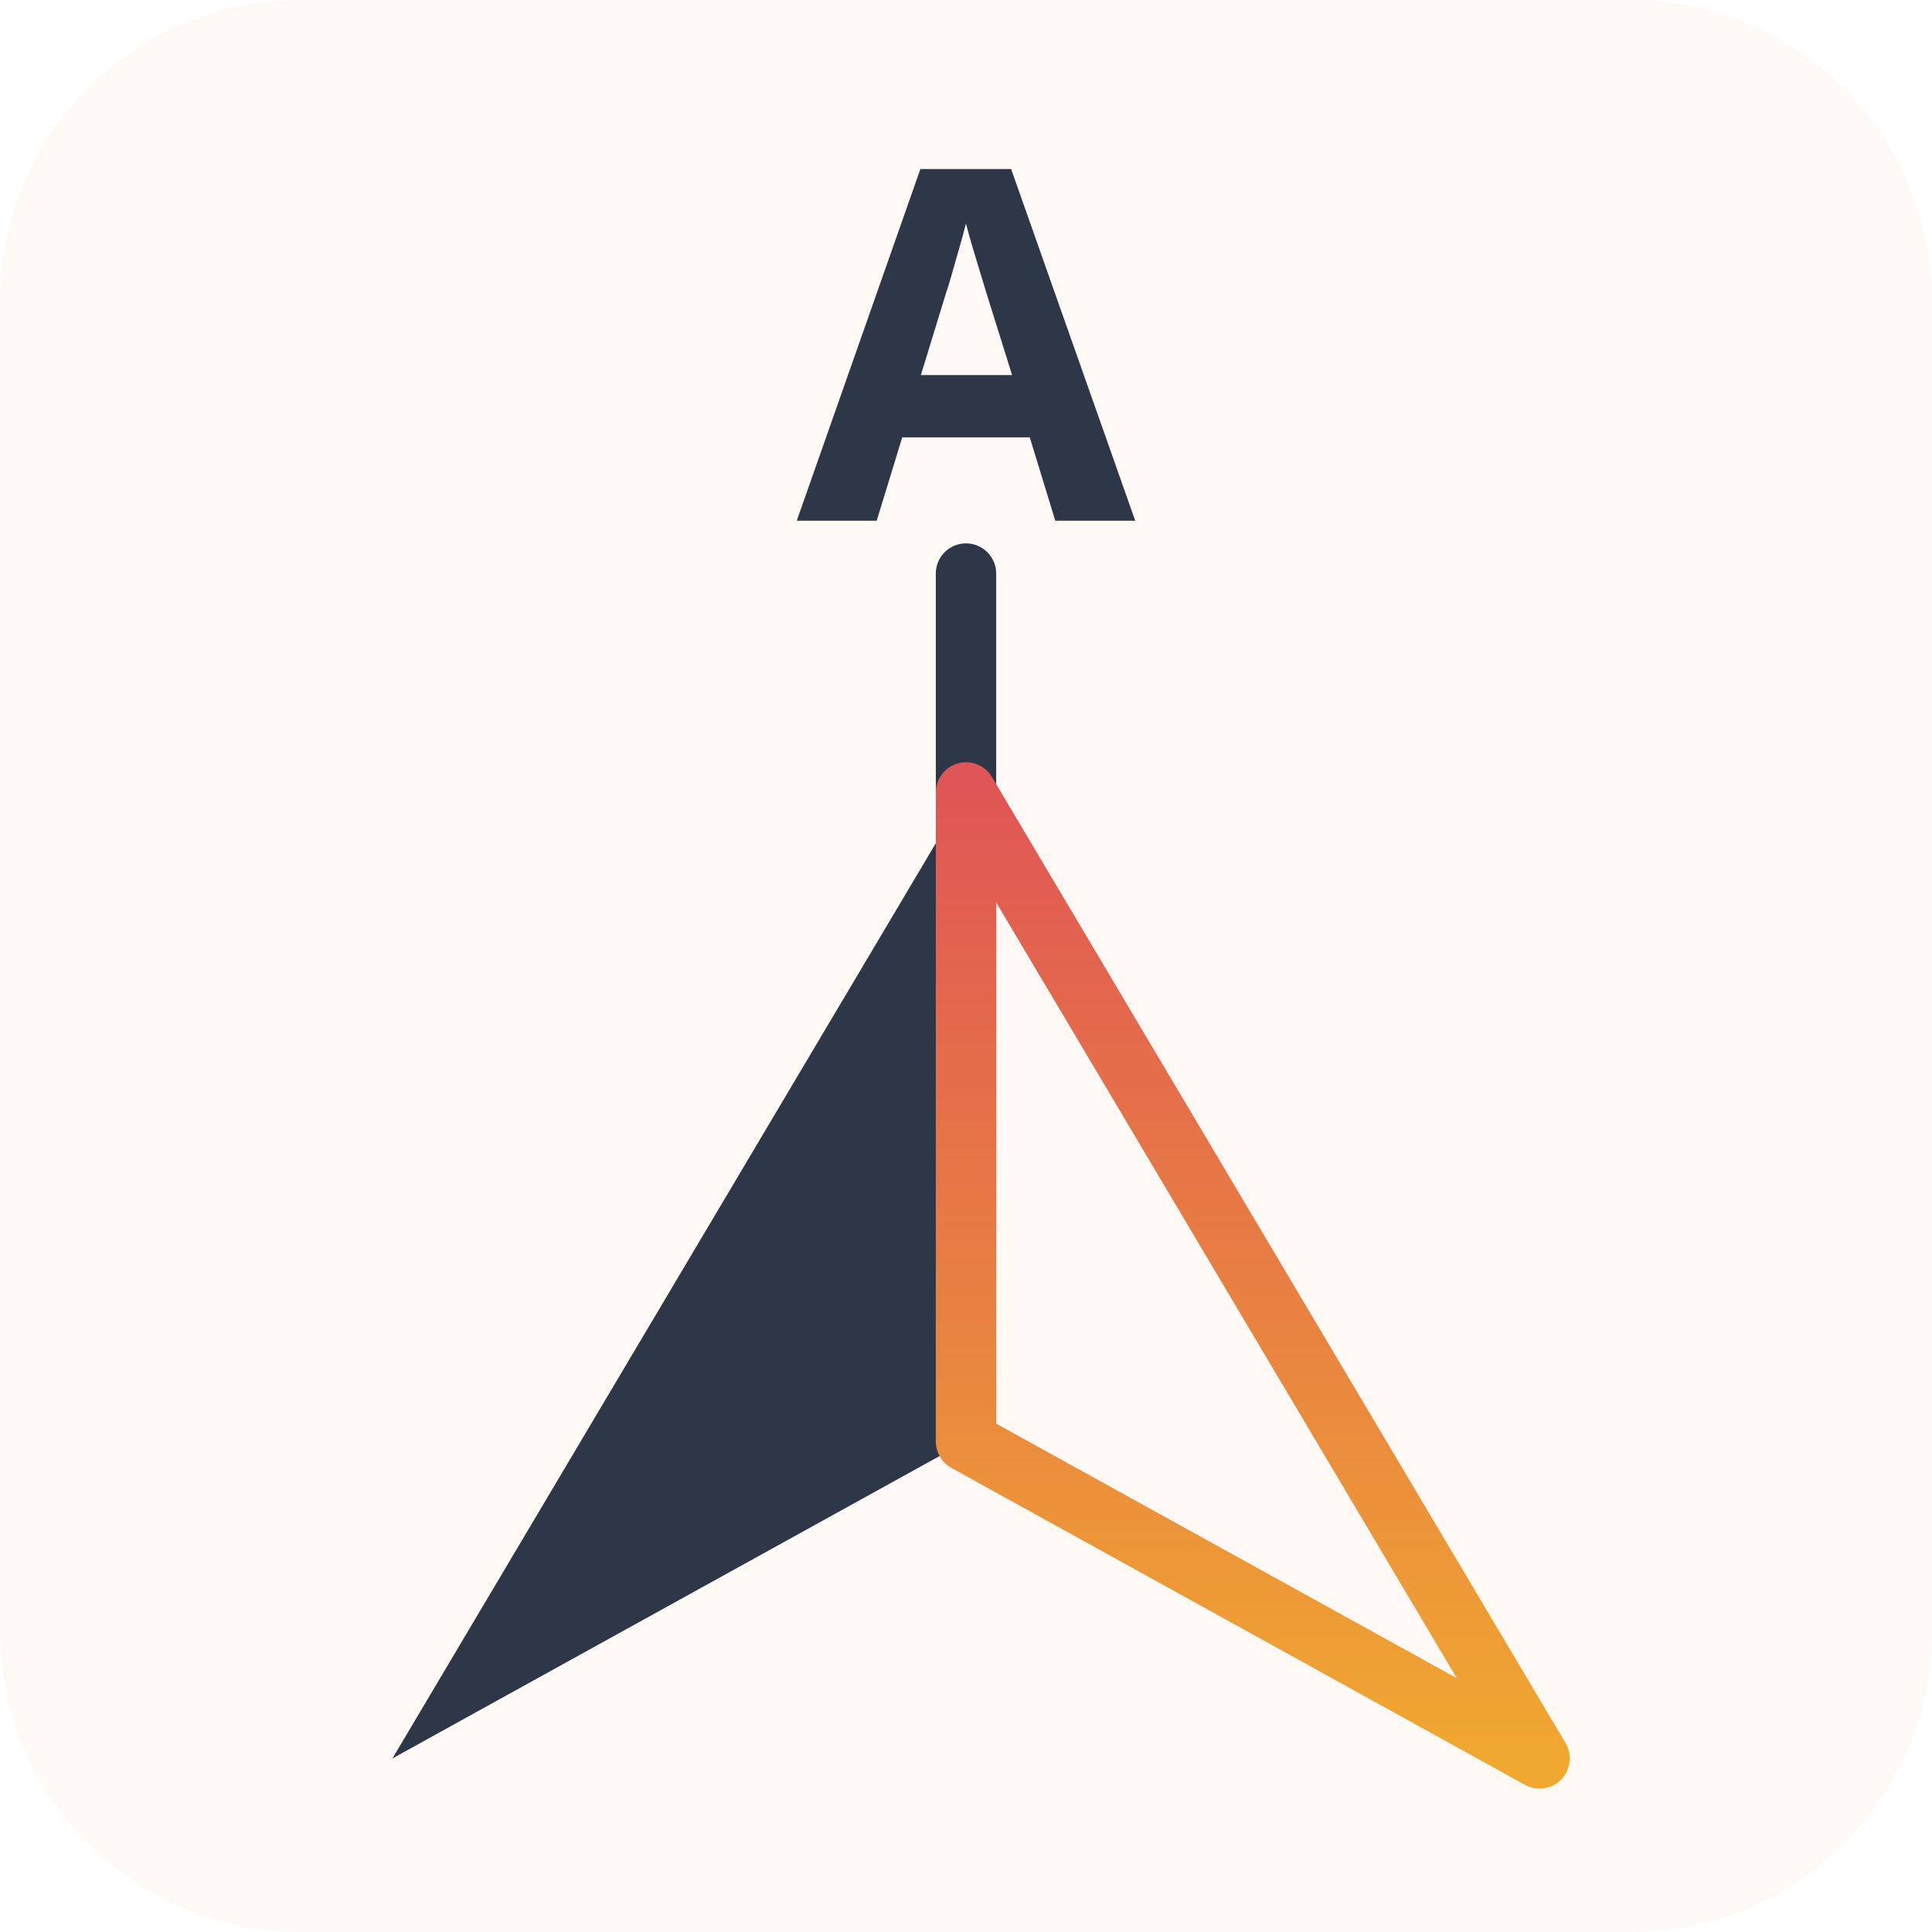
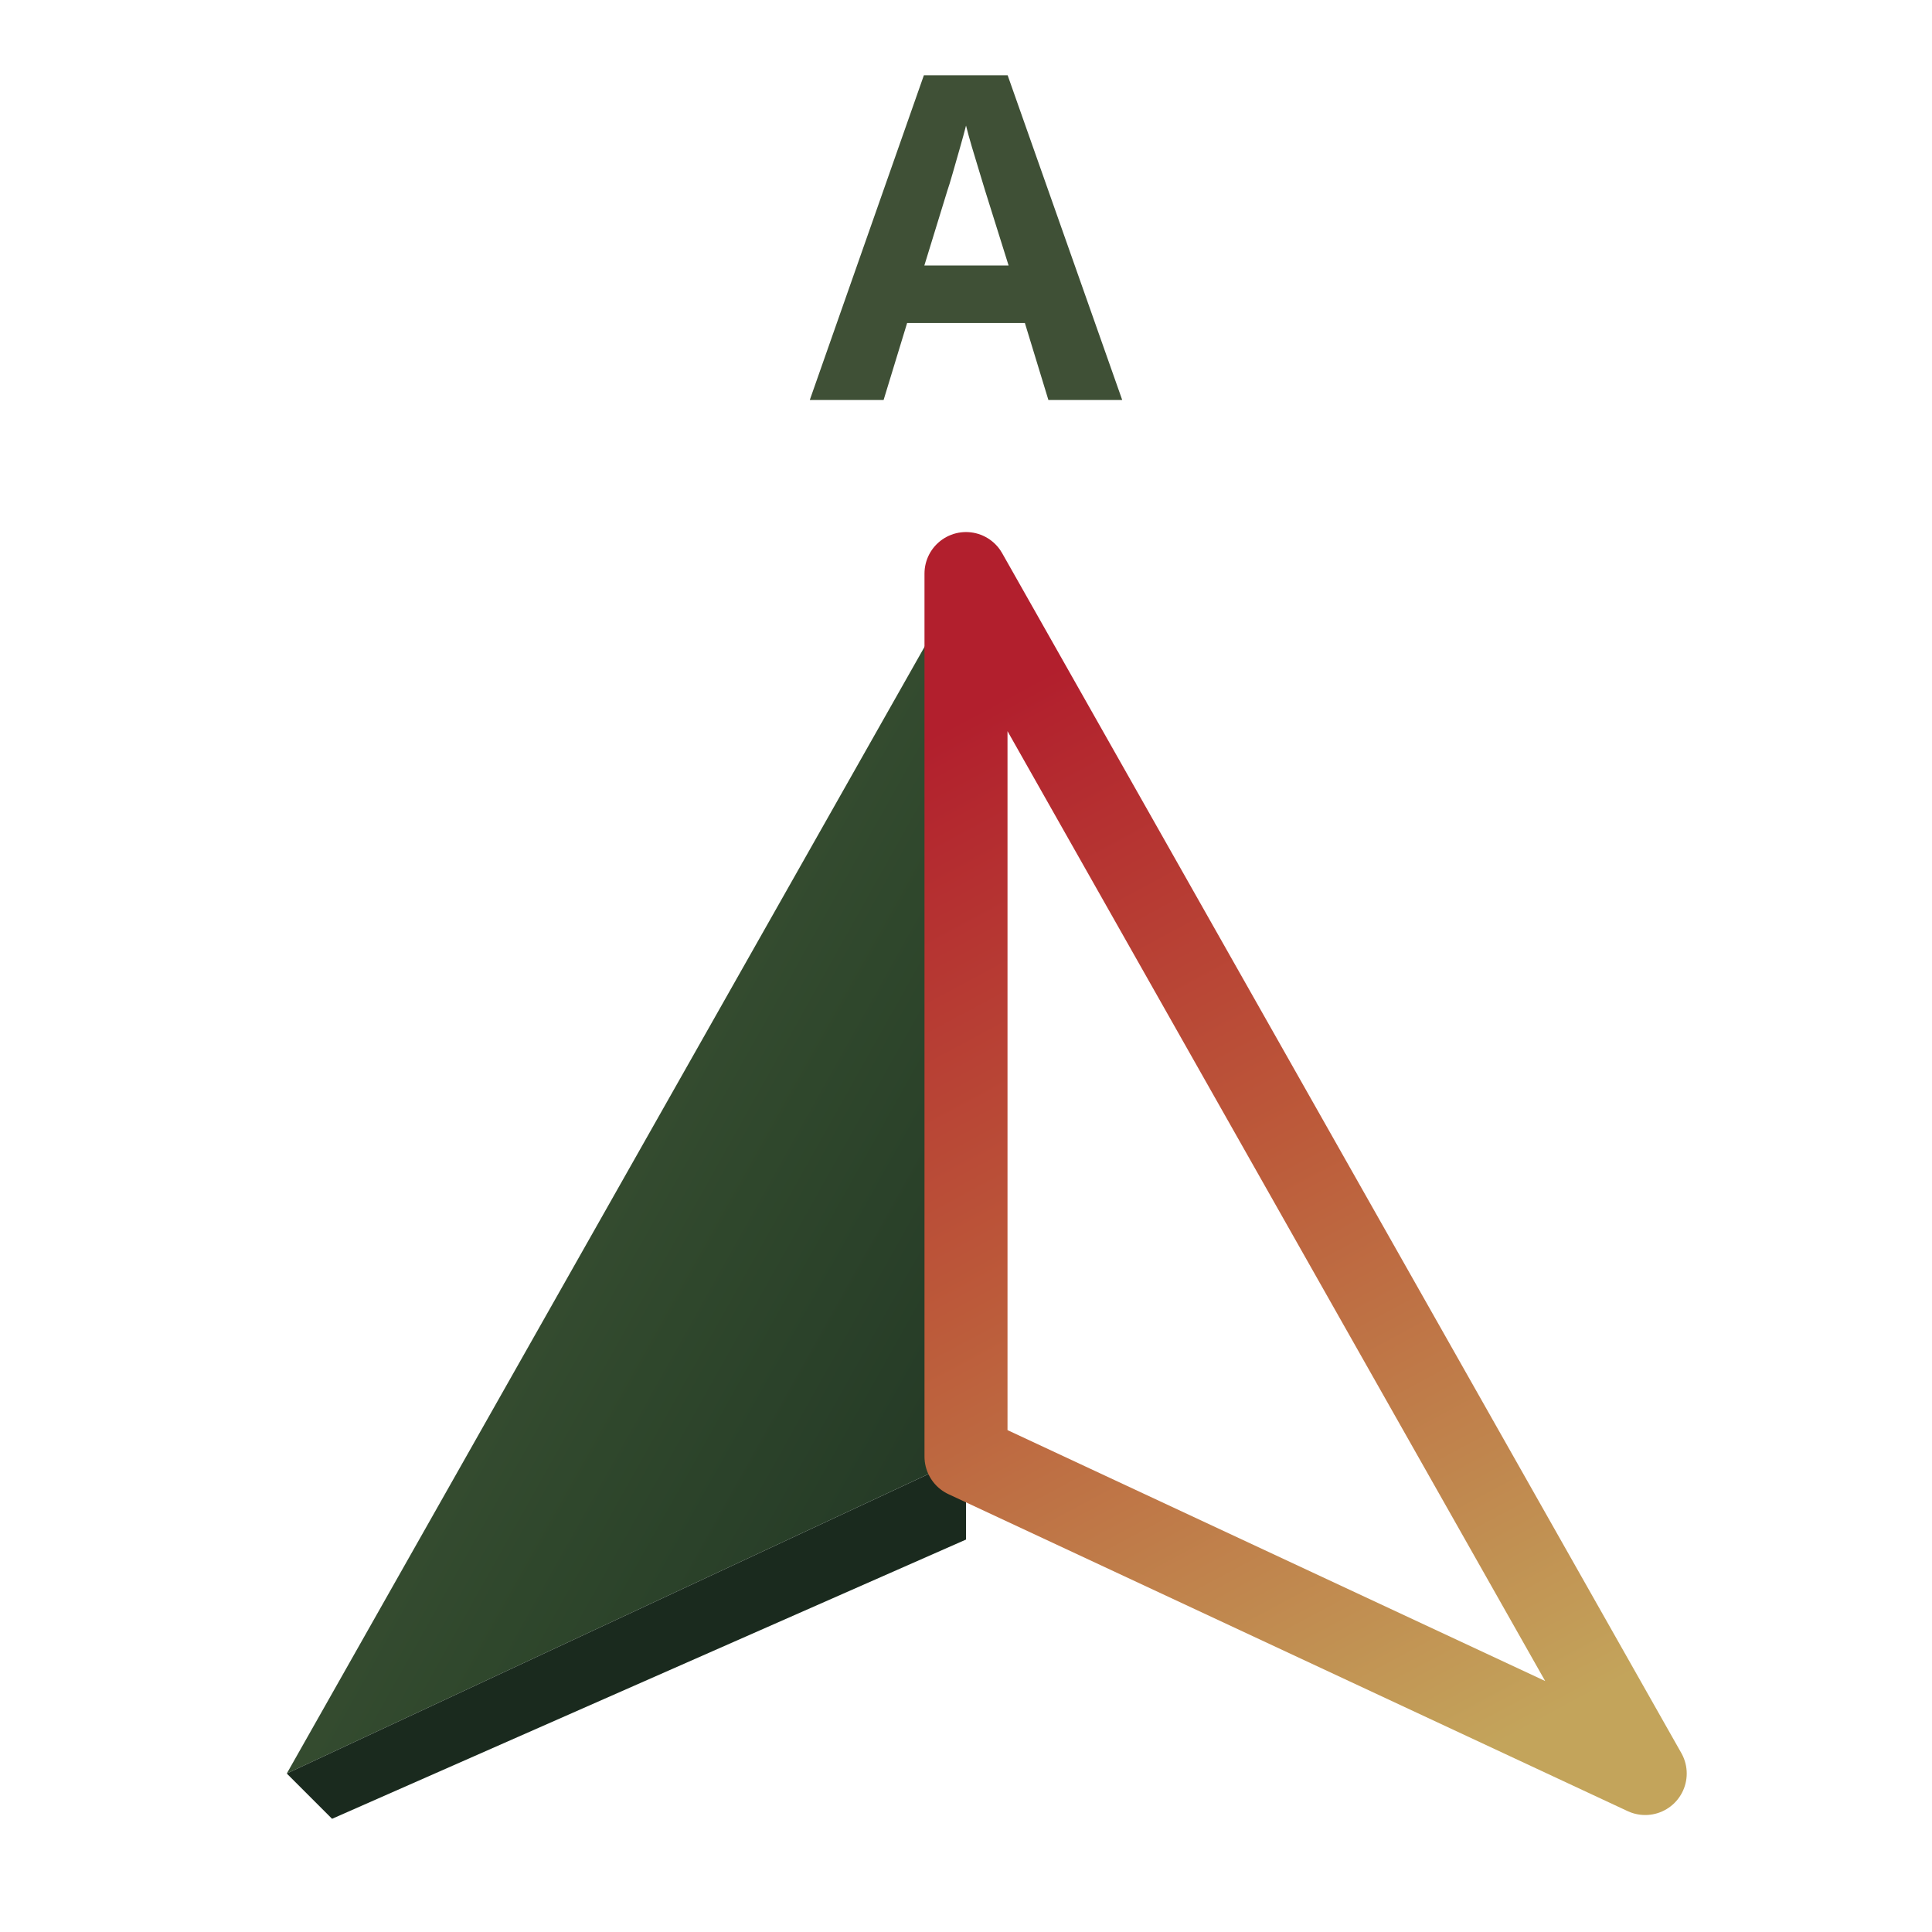
<svg xmlns="http://www.w3.org/2000/svg" viewBox="0 0 512 512" width="512" height="512">
-   <rect width="512" height="512" rx="80" fill="#FFF9F5" />
  <defs>
-     <linearGradient id="ag" x1="0.5" y1="0" x2="0.5" y2="1">
-       <stop offset="0%" stop-color="#E05555" />
-       <stop offset="100%" stop-color="#F0A830" />
+     <linearGradient id="annai-g-left-512" x1="0" y1="0" x2="1" y2="1">
+       <stop offset="0%" stop-color="#4E6041" />
+       <stop offset="60%" stop-color="#2F472C" />
+       <stop offset="100%" stop-color="#1F3323" />
+     </linearGradient>
+     <linearGradient id="annai-g-right-512" x1="0.4" y1="0" x2="0.7" y2="1">
+       <stop offset="0%" stop-color="#B21F2D" />
+       <stop offset="45%" stop-color="#BC5A3A" />
+       <stop offset="100%" stop-color="#C3A45B" />
    </linearGradient>
  </defs>
-   <text x="256" y="138" text-anchor="middle" font-family="'Outfit', sans-serif" font-size="130" font-weight="800" fill="#2D3748">A</text>
-   <line x1="256" y1="152" x2="256" y2="210" stroke="#2D3748" stroke-width="16" stroke-linecap="round" />
-   <polygon points="256,210 104,466 256,382" fill="#2D3748" />
-   <polygon points="256,210 408,466 256,382" fill="none" stroke="url(#ag)" stroke-width="16" stroke-linejoin="round" />
+   <text x="256" y="106" text-anchor="middle" font-family="'Outfit', 'Plus Jakarta Sans', system-ui, sans-serif" font-size="120" font-weight="900" fill="#3F5036">A</text>
+   <polygon points="256,152 76,470 256,386" fill="url(#annai-g-left-512)" />
+   <polygon points="76,470 256,386 256,408 88,482" fill="#1A2A1E" />
+   <path d="M256 152 L436 470 L256 386 Z" fill="none" stroke="url(#annai-g-right-512)" stroke-width="22" stroke-linejoin="round" stroke-linecap="round" />
+   <line x1="256" y1="152" x2="256" y2="386" stroke="url(#annai-g-right-512)" stroke-width="22" stroke-linecap="round" />
</svg>
